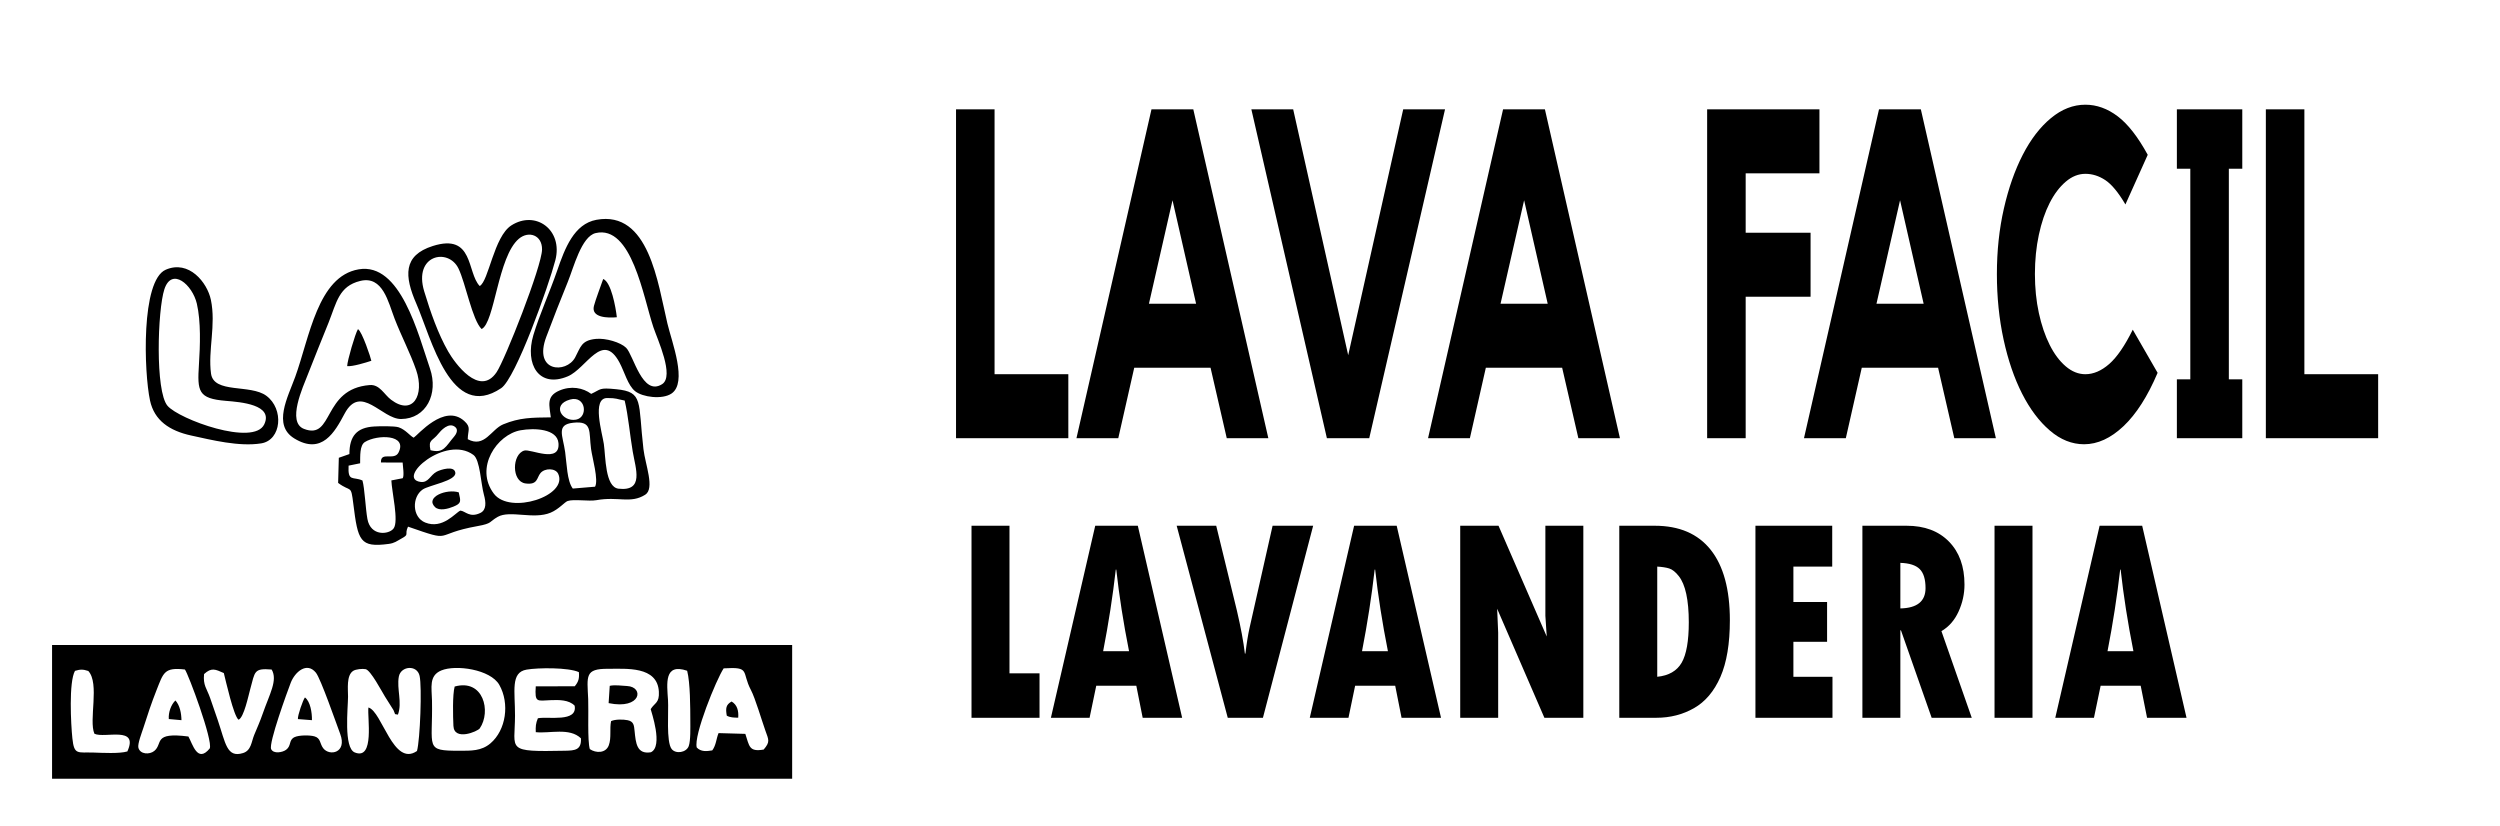
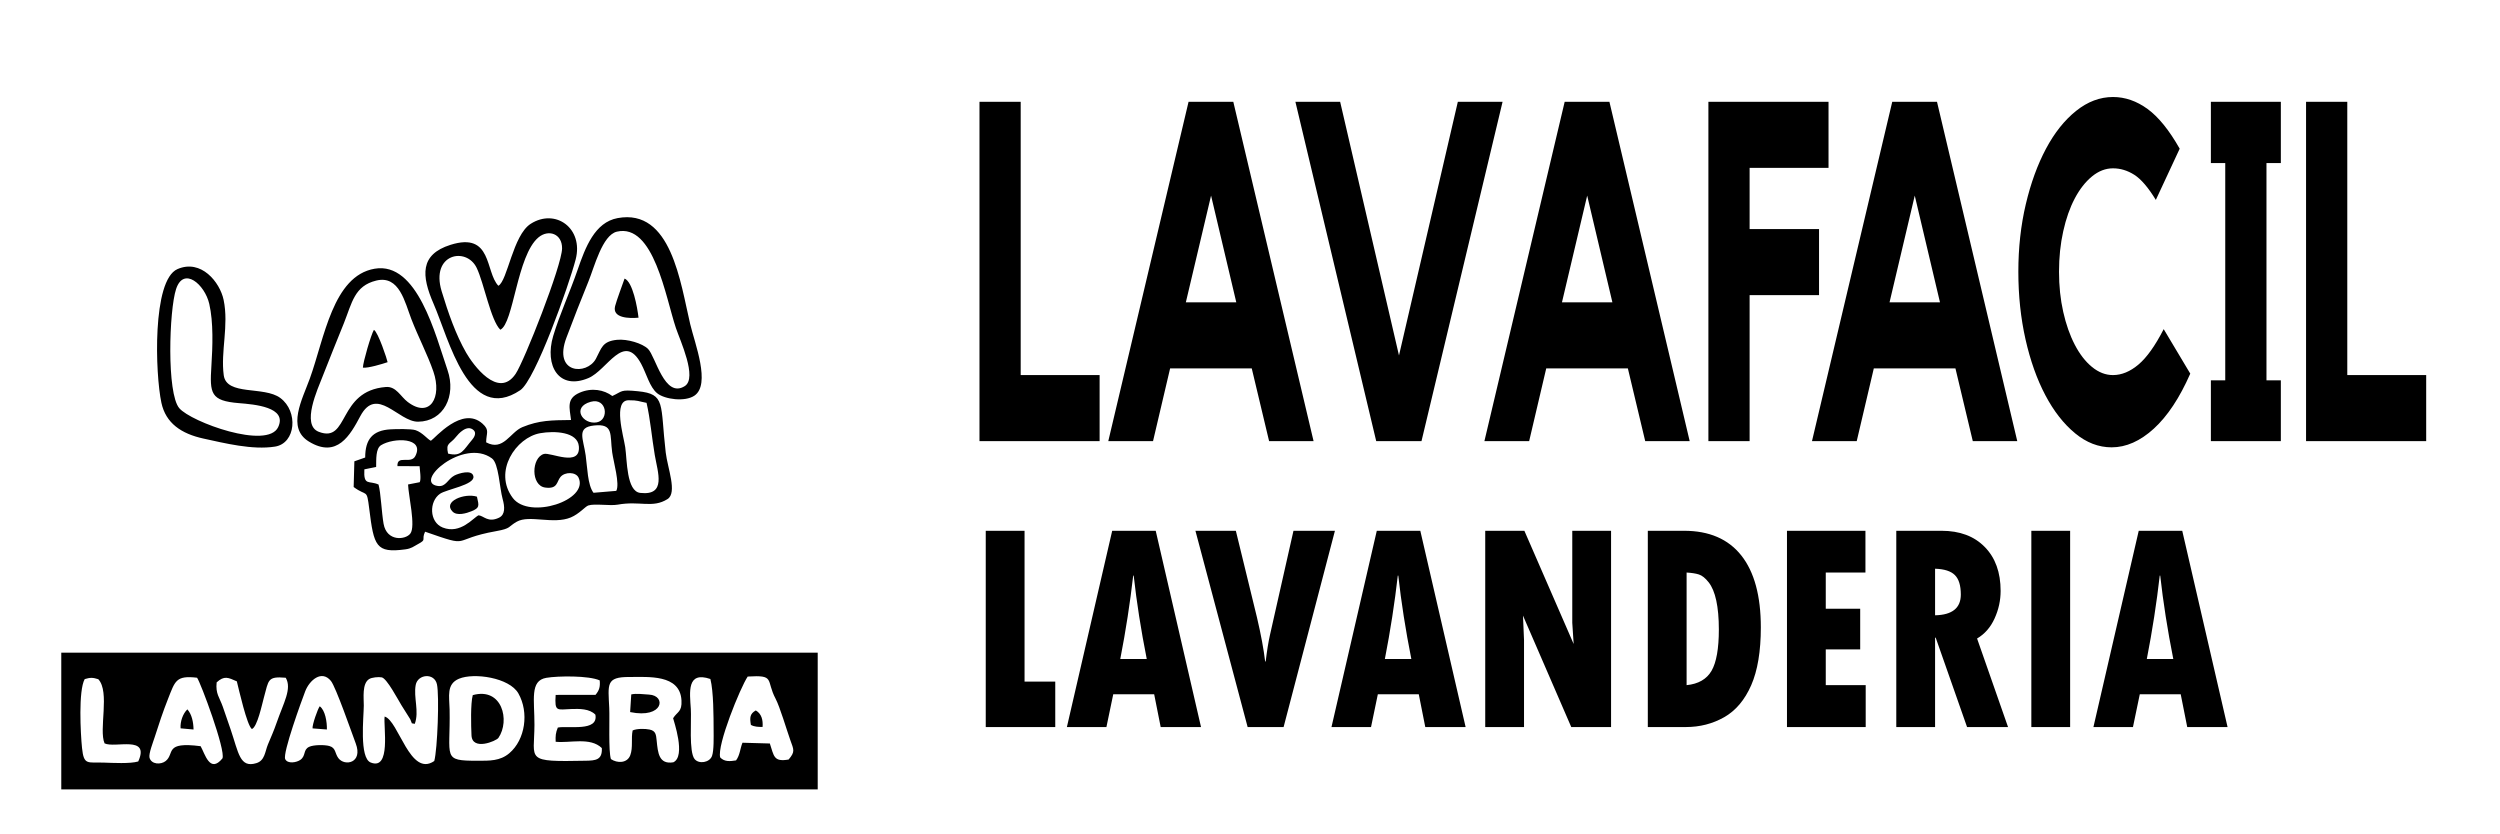
- <svg xmlns="http://www.w3.org/2000/svg" xml:space="preserve" width="2244px" height="741px" version="1.1" shape-rendering="geometricPrecision" text-rendering="geometricPrecision" image-rendering="optimizeQuality" fill-rule="evenodd" clip-rule="evenodd" viewBox="0 0 2244 740.97">
+ <svg xmlns="http://www.w3.org/2000/svg" xml:space="preserve" width="2126px" height="709px" version="1.1" shape-rendering="geometricPrecision" text-rendering="geometricPrecision" image-rendering="optimizeQuality" fill-rule="evenodd" clip-rule="evenodd" viewBox="0 0 2126 708.67">
  <g id="Capa_x0020_1">
-     <path fill-rule="nonzero" d="M892.72 335.88l66.21 0 0 57.45 -100.8 0 0 -295.2 34.59 0 0 237.75zm178.39 -237.75l67.35 295.2 -37.32 0 -14.56 -63.28 -68.49 0 -14.33 63.28 -37.54 0 67.35 -295.2 37.54 0zm2.5 174.46l-21.16 -92.85 -21.16 92.85 42.32 0zm185.9 -174.46l37.55 0 -68.04 295.2 -38 0 -67.8 -295.2 37.54 0 49.38 220.68 49.37 -220.68zm127.2 0l67.35 295.2 -37.32 0 -14.56 -63.28 -68.49 0 -14.33 63.28 -37.55 0 67.35 -295.2 37.55 0zm2.5 174.46l-21.16 -92.85 -21.16 92.85 42.32 0zm143.12 -174.46l100.8 0 0 57.46 -66.21 0 0 53.3 58.25 0 0 57.45 -58.25 0 0 126.99 -34.59 0 0 -295.2zm191.82 0l67.35 295.2 -37.32 0 -14.56 -63.28 -68.49 0 -14.33 63.28 -37.55 0 67.35 -295.2 37.55 0zm2.5 174.46l-21.16 -92.85 -21.16 92.85 42.32 0zm145.17 63.29c7.28,0 14.41,-3.06 21.39,-9.16 6.98,-6.11 14.03,-16.38 21.16,-30.81l22.3 38.72c-8.95,21.09 -19.15,37.05 -30.6,47.88 -11.46,10.82 -23.25,16.24 -35.39,16.24 -10.92,0 -21.16,-4.1 -30.71,-12.29 -9.56,-8.18 -17.87,-19.22 -24.92,-33.1 -7.05,-13.87 -12.59,-30.04 -16.61,-48.5 -4.02,-18.46 -6.03,-38.1 -6.03,-58.92 0,-20.82 2.09,-40.38 6.26,-58.7 4.17,-18.32 9.82,-34.42 16.95,-48.3 7.13,-13.88 15.55,-24.85 25.26,-32.89 9.7,-8.05 20.02,-12.08 30.94,-12.08 10.16,0 19.84,3.47 29.01,10.41 9.18,6.94 18.17,18.46 26.97,34.56l-20.03 44.55c-6.37,-10.83 -12.4,-18.11 -18.09,-21.86 -5.69,-3.75 -11.64,-5.62 -17.86,-5.62 -6.22,0 -12.1,2.36 -17.63,7.08 -5.54,4.72 -10.36,11.1 -14.45,19.15 -4.1,8.05 -7.32,17.56 -9.67,28.52 -2.35,10.96 -3.53,22.69 -3.53,35.18 0,12.49 1.18,24.15 3.53,34.98 2.35,10.82 5.57,20.33 9.67,28.52 4.09,8.19 8.91,14.64 14.45,19.36 5.53,4.72 11.41,7.08 17.63,7.08zm140.85 -237.75l0 53.3 -12.06 0 0 189.03 12.06 0 0 52.87 -58.71 0 0 -52.87 12.06 0 0 -189.03 -12.06 0 0 -53.3 58.71 0zm55.74 237.75l66.22 0 0 57.45 -100.8 0 0 -295.2 34.58 0 0 237.75z" />
-     <path fill-rule="nonzero" d="M872.03 471.89l34.08 0 0 132.48 26.97 0 0 39.89 -61.05 0 0 -172.37zm189.06 172.37l-35.42 0 -5.72 -28.78 -35.95 0 -5.99 28.78 -34.72 0 39.79 -172.37 38.22 0 39.79 172.37zm-47.66 -59.76c-5.1,-25.66 -8.9,-50.07 -11.47,-73.26l-0.43 0c-2.72,23.85 -6.48,48.27 -11.35,73.26l23.25 0zm42.75 -112.61l35.49 0 18.57 76.16c3.53,15.07 5.91,27.94 7.17,38.6l0.47 0c1.11,-9.38 2.37,-17.05 3.72,-23.09l20.68 -91.67 36.41 0 -45.08 172.37 -31.58 0 -45.85 -172.37zm237.28 172.37l-35.42 0 -5.71 -28.78 -35.96 0 -5.98 28.78 -34.73 0 39.79 -172.37 38.22 0 39.79 172.37zm-47.66 -59.76c-5.1,-25.66 -8.9,-50.07 -11.47,-73.26l-0.42 0c-2.73,23.85 -6.49,48.27 -11.36,73.26l23.25 0zm64.89 -112.61l34.38 0 43.28 99.43 -1.22 -18.6 0 -80.83 34.07 0 0 172.37 -34.96 0 -42.4 -97.89 0.92 21.47 0 76.42 -34.07 0 0 -172.37zm142.78 0l31.81 0c22.02,0 38.79,7.18 50.27,21.64 11.43,14.41 17.18,35.48 17.18,63.2 0,20.98 -2.83,37.95 -8.48,50.86 -5.67,12.91 -13.58,22.26 -23.71,28.03 -10.17,5.77 -21.41,8.64 -33.69,8.64l-33.38 0 0 -172.37zm34.07 36.67l0 98.9c10.32,-1.02 17.65,-5.25 21.91,-12.61 4.26,-7.36 6.41,-19.48 6.41,-36.31 0,-10.01 -0.77,-18.47 -2.26,-25.39 -1.5,-6.92 -3.73,-12.25 -6.68,-16 -2.95,-3.75 -5.83,-6.04 -8.67,-6.92 -2.8,-0.88 -6.37,-1.41 -10.71,-1.67zm88.14 -36.67l68.92 0 0 36.67 -34.85 0 0 31.77 30.24 0 0 35.75 -30.24 0 0 31.38 35.08 0 0 36.8 -69.15 0 0 -172.37zm96.01 0l39.67 0c16.04,0 28.7,4.71 37.99,14.19 9.32,9.47 13.97,22.34 13.97,38.61 0,8.37 -1.77,16.44 -5.3,24.19 -3.53,7.8 -8.67,13.67 -15.39,17.63l27.21 77.75 -35.99 0 -27.55 -78.5 -0.54 0 0 78.5 -34.07 0 0 -172.37zm34.07 33.32l0 40.9c15.04,-0.31 22.6,-6.39 22.6,-18.21 0,-7.97 -1.76,-13.7 -5.26,-17.14 -3.45,-3.44 -9.24,-5.29 -17.34,-5.55zm84.53 -33.32l34.07 0 0 172.37 -34.07 0 0 -172.37zm172.33 172.37l-35.42 0 -5.72 -28.78 -35.95 0 -5.99 28.78 -34.72 0 39.79 -172.37 38.21 0 39.8 172.37zm-47.66 -59.76c-5.1,-25.66 -8.9,-50.07 -11.48,-73.26l-0.42 0c-2.72,23.85 -6.48,48.27 -11.35,73.26l23.25 0z" />
-     <path d="M413.22 458.29c-4.46,1.93 -15.89,17.01 -31.56,10.72 -11.88,-4.76 -12.03,-22.99 -2.26,-29.65 5.79,-3.93 30.3,-7.76 29.3,-15.11 -0.9,-6.63 -13.2,-2.75 -16.73,-0.88 -5.89,3.14 -7.36,10.1 -14.4,9.19 -22.55,-2.93 22.43,-42.68 47.39,-24.22 6,4.44 6.65,25.83 9.37,35.58 1.95,7 2.42,13.85 -3.25,16.53 -9.62,4.55 -13.22,-1.69 -17.86,-2.16zm-71.27 -43.18l19.46 0.06c0.19,3.17 1.55,11.7 0.09,14.06l-10.21 1.99c0.31,9.8 6.88,36.87 1.97,43.14 -4.04,5.46 -20.6,7.36 -23.48,-8.58 -1.71,-9.48 -2.42,-27.39 -4.44,-34.5 -8.36,-3.81 -13.27,1.6 -12.45,-13.34l10.36 -2.11c0.13,-6.52 -0.47,-16.14 4.31,-19.1 11.03,-6.85 38.56,-7.01 30.12,9.52 -3.86,7.55 -16.24,-1.48 -15.73,8.86zm128.63 -10.69c-11.03,3.23 -11.61,27.78 1.13,29.51 11.19,1.52 9.93,-5.16 13.46,-9.34 3.87,-4.58 13.43,-4.55 15.86,0.67 9.24,19.84 -43.26,36.98 -57.73,17.87 -17.59,-23.25 2.78,-53.18 23.98,-56.94 12.4,-2.2 32.89,-1.38 34.01,11.55 1.61,18.63 -24.94,5 -30.71,6.68zm-84.17 -0.33c-2.15,-9.85 1.68,-7.86 7.16,-14.89 1.62,-2.07 9.43,-11.23 15.35,-5.62 2.8,2.65 0.09,6.7 -1.36,8.37 -7.61,8.8 -9.19,15.21 -21.15,12.14zm127.72 34.43c-5.21,-6.85 -5.38,-22.29 -6.85,-32.79 -2.09,-14.92 -8.32,-24.59 7.2,-26.29 17.61,-1.93 13.93,7.93 16.05,23.52 1.11,8.17 6.89,27.94 3.61,33.88l-20.01 1.68zm46.59 -78.99c3.32,14.22 4.65,30.68 7.22,45.8 2.62,15.44 10.4,35.88 -12.7,33.31 -12.22,-1.36 -11.56,-28.77 -13.23,-40.1 -1.45,-9.86 -11.01,-41.28 2.98,-41.28 8.66,0 8.25,0.89 15.73,2.27zm-49.02 -0.92c14.26,-3.93 16.48,16.07 5.31,18.06 -12.38,2.2 -22.35,-13.35 -5.31,-18.06zm-17.3 16c-17.11,0.21 -27.89,0.15 -42.73,6.27 -10.73,4.42 -16.73,21.52 -31.81,13.33 0.06,-8.27 3.31,-10.55 -3.2,-16.39 -17.88,-16.05 -41.87,12.94 -45.32,15.03 -3.07,-1.35 -7.18,-7.15 -13.43,-9.3 -3.8,-1.31 -17.45,-1.03 -22.19,-0.74 -15.49,0.94 -22.09,8.6 -22.09,24.74l-9.51 3.34 -0.62 22.56c11.82,8.85 11.4,0.82 13.67,19.06 4.1,32.9 5.86,39.16 31.69,35.7 5.42,-0.73 7.19,-2.49 11.33,-4.73 7.83,-4.23 2.5,-3.2 6.04,-10.78 42.3,14.75 20.87,6.93 62.56,-0.52 13.29,-2.37 10.14,-3.85 18.02,-8.29 10.98,-6.2 32.11,2.67 47.39,-3.72 7.42,-3.11 12.71,-9.59 15.31,-10.48 5.55,-1.9 19.03,0.48 25.79,-0.74 19.77,-3.57 30.64,3.4 43.83,-4.89 8.8,-5.54 0.03,-27.23 -1.57,-40.93 -4.97,-42.77 0.29,-51.34 -24.45,-53.79 -15.79,-1.57 -13.23,-0.03 -22.44,4.19 -7.29,-5.46 -18.11,-7.51 -28.67,-2.93 -12.03,5.21 -8.78,13.46 -7.6,24.01z" />
-     <path d="M411.77 441.93c-10.73,-3.45 -30.42,4.18 -21.33,13.18 3.87,3.84 11.99,1.51 16.54,-0.37 7.22,-2.99 6.73,-4.51 4.79,-12.81zm-100.16 -113.28c4.77,0.49 16.8,-3.19 21.71,-4.82 -0.29,-2.09 -8.36,-26.55 -12.03,-28.4 -2.5,4.09 -9.55,28.26 -9.68,33.22zm242.07 -43.9c-1.04,-9.12 -5.07,-31.51 -12.25,-34.36 -1.88,5.47 -6.93,18.77 -8.31,24.18 -2.72,10.62 12.35,10.94 20.56,10.18zm-375.11 42.39c-1.55,24.27 -0.76,30.61 24.25,32.66 13.22,1.08 42.72,3.36 34.38,21.06 -9.44,20.02 -76.48,-4.51 -86.83,-16.62 -11.16,-13.06 -8.95,-85.91 -2.83,-104.6 6.63,-20.23 25.21,-4.09 29.16,12.97 3.72,16.12 2.96,37.53 1.87,54.53zm-29.8 -85.06c-22.36,9.74 -19.54,92.16 -14.11,117.42 3.85,17.86 17.43,27.16 37,31.42 18.13,3.94 42.95,10.22 62.81,7.04 18.25,-2.93 20.61,-30.89 4.59,-42.73 -14.36,-10.62 -47.17,-1.67 -49.65,-19.93 -2.84,-20.86 4.61,-43.62 -0.12,-66.2 -3.27,-15.6 -19.76,-36.06 -40.52,-27.02zm174.55 10.08c20.36,-5.01 25.2,19.18 30.89,33.9 6.07,15.71 14.05,30.8 19.32,46.03 7.81,22.6 -3,41.49 -22.56,26.66 -6.27,-4.76 -10.15,-13.85 -19.15,-13.14 -42.82,3.38 -32.06,49.78 -59,39.34 -15.58,-6.03 -0.76,-37.77 3.44,-48.7 6.07,-15.77 12.46,-31.06 18.67,-46.69 7.2,-18.09 9.24,-32.7 28.39,-37.4zm-1.37 -10.42c-36.74,6.27 -44.13,61.09 -56.95,96.48 -6.66,18.38 -20.46,43.27 -0.88,55.28 24.84,15.23 36.39,-5.7 45.18,-22.2 14.53,-27.28 33.49,4.93 50.74,4.79 22.57,-0.18 33.69,-22.7 25.92,-45.26 -10.68,-31.04 -26.44,-95.51 -64.01,-89.09zm212.71 -32.54c32.45,-7.59 42.79,57.66 51.85,84.6 3.67,10.92 19.07,43.86 7.79,51.02 -17.8,11.28 -25.61,-26.05 -32.29,-32.66 -4.88,-4.83 -18.16,-8.9 -27.28,-7.97 -13.08,1.32 -13.54,7.46 -18.49,16.65 -7.95,14.73 -37.92,13.3 -25.84,-18.65 6.32,-16.71 12.53,-32.79 19.26,-49.19 5.2,-12.67 12.2,-40.8 25,-43.8zm0.7 -11.92c-20.11,3.7 -28.35,25.64 -35.12,45.28 -6.68,19.38 -16.02,39.9 -21.48,58.19 -7.87,26.34 5.05,47.93 30.9,37.03 16.73,-7.06 31.02,-40.97 46.35,-12.47 4.64,8.62 7.48,20.46 14.05,25.79 6.68,5.42 24.41,7.74 32.69,2.13 14.56,-9.86 0.32,-45.96 -3.69,-62.88 -8.6,-36.24 -16.6,-101.73 -63.7,-93.07zm-103.07 98.04c11.74,-5.43 14.51,-65.19 33.51,-81.08 8.8,-7.36 20.89,-3.27 20.74,9.68 -0.17,15.04 -33.28,99.06 -40.81,110.18 -15.34,22.65 -37.58,-8.38 -43.4,-18.54 -9.16,-15.97 -15.86,-35.23 -21.55,-54.02 -9.97,-32.92 21.65,-39.39 30.75,-20.55 6.47,13.4 12.34,46.11 20.76,54.33zm-1.7 -38.6c-11.69,-12.16 -5.13,-47.59 -42.05,-35.95 -26.98,8.51 -25.62,27.07 -14.8,51.88 13.49,30.93 30.89,106.18 76.09,75.77 13.16,-8.86 42.72,-92.07 48.64,-114.81 7.1,-27.28 -17.7,-45.24 -39.49,-31.3 -15.68,10.02 -20.33,50.1 -28.39,54.41z" />
-     <path d="M264.37 661.65c-5.4,2.57 -2.62,7.67 -7.55,11.33 -3.27,2.43 -11.33,3.9 -13.43,-0.58 -2.43,-5.18 14.52,-51.63 17.56,-59.54 3.7,-9.64 14.44,-19.15 22.6,-9.08 4.34,5.36 18.2,45.34 21.8,54.93 6.43,17.15 -9.65,20.28 -15.26,12.86 -3.2,-4.24 -2.05,-9.01 -7.95,-10.66 -4.26,-1.19 -13.85,-1.13 -17.77,0.74zm-98.39 -60.71c3.02,3.87 25.39,64 22.28,70.85 -11.1,13.6 -15.38,-4.17 -19.16,-10.72 -32.28,-4.16 -22.51,6.43 -30.68,13.01 -4.18,3.36 -12.57,3.13 -14.2,-2.9 -0.92,-3.4 3.21,-13.86 4.42,-17.69 3.53,-11.17 7.54,-23.14 11.83,-33.94 6.23,-15.65 6.84,-20.83 25.51,-18.61zm473.34 72.61c-5.07,0.78 -10.09,1.43 -13.91,-2.6 -3.03,-10.53 17.63,-61.3 24.16,-71.05 24.48,-1.52 15.74,2.92 24.5,19.52 3.79,7.19 9.59,26.93 12.85,36.11 3.12,8.77 4.5,10.27 -1.43,17.25 -13.27,2.33 -12.8,-3.09 -16.49,-14.08l-24.03 -0.68c-2.14,5.22 -2.12,10.79 -5.65,15.53zm-572.02 -71.4c4.8,-1.43 7.09,-1.49 11.95,0.1 10.4,11.2 0.23,44.31 5.5,56.34 9.06,4.47 40.15,-7.51 29.57,15.89 -7.03,2.12 -22.43,1.26 -30.27,1 -14.36,-0.49 -17.49,2.58 -19.09,-12.82 -1.32,-12.69 -3.3,-50.38 2.34,-60.51zm328.76 -0.35c13.08,-5.46 44.21,-0.98 52.11,12.91 9.45,16.65 6.11,40.62 -7.99,52.56 -8.13,6.89 -17.41,6.58 -27.71,6.59 -31.75,0.03 -23.88,-2.31 -24.71,-45.08 -0.23,-11.55 -2.97,-22.28 8.3,-26.98zm-38.88 39.64c4.03,-10.89 -1.23,-23.13 0.81,-34.13 1.78,-9.58 16.37,-10.92 18.65,-0.63 2.2,9.92 0.46,57.26 -2.35,67.4 -21.28,14.69 -31.27,-35.58 -43.59,-39.05 -1.17,8.62 5.84,47.67 -12.26,40.36 -10.12,-4.08 -6.09,-39.99 -6.04,-50 0.03,-6.72 -1.63,-19.2 4.62,-23.23 2.47,-1.59 8.42,-2.07 11.16,-1.53 4.55,0.91 14.55,20.1 17.33,24.54l7.67 12.19c2.41,5.03 -0.09,3.05 4,4.08zm259.61 -39.39c2.81,10.92 2.79,32.98 2.84,44.86 0.02,5.63 0.35,17.91 -1.42,22.76 -2.15,5.87 -11.61,7.34 -15.32,2.65 -5.06,-6.4 -2.64,-33.96 -3.28,-43.84 -0.96,-14.94 -3.72,-33.54 17.18,-26.43zm-32.73 34.43c0.33,1.94 11.53,33.49 0.17,38.74 -12.76,2.08 -13.55,-8.46 -14.62,-19.04 -0.53,-5.26 -0.76,-8.57 -6.22,-9.73 -3.97,-0.85 -11.27,-0.91 -14.88,0.81 -1.47,6.82 0.44,14.96 -2.05,21.68 -2.69,7.31 -11.62,7.17 -17.03,3.44 -2.26,-7.17 -1.01,-34.92 -1.47,-44.9 -0.95,-20.76 -3.18,-27.32 17.8,-27.18 16.06,0.11 44.4,-2.72 45.64,20.57 0.54,10.18 -3.58,9.7 -7.34,15.61zm-400.89 -31.45c6.72,-6.15 10.12,-4.26 17.73,-0.91 1.79,7.08 8.84,38.63 13.22,41.88 4.83,-1.88 8.9,-21.77 10.53,-27.61 4.31,-15.55 3.02,-18.82 19.2,-17.43 5.62,9.61 -1.89,21.91 -8.03,39.61 -2.53,7.31 -4.78,12.16 -7.63,19.05 -2.58,6.23 -2.63,14.02 -10.08,16.32 -14.65,4.52 -15.59,-8.85 -22.64,-29.56 -2.25,-6.59 -4.54,-13.24 -6.85,-19.86 -2.96,-8.49 -6.49,-11.32 -5.45,-21.49zm332.72 10.96l-34.99 0.04c-1.01,15.21 1.22,12.85 13.68,12.41 7.12,-0.26 16.08,-0.37 21.22,4.96 2.81,15.24 -23.8,9.47 -33,11.3 -1.91,4.59 -2.1,7.43 -1.89,12.48 12.43,1.36 30.31,-4.35 40.54,5.53 0.6,10.55 -5.61,10.96 -14.03,11.13 -54.07,1.07 -45.25,-0.18 -45.14,-31.46 0.08,-21.97 -4.24,-38.85 10.4,-41.35 10.38,-1.77 37.53,-2.03 46.92,2.26 0.48,5.56 -0.28,8.62 -3.71,12.7zm-469.16 83.01l664.31 0 0 -120.05 -664.31 0 0 120.05zm605.62 -56.64c3.03,1.73 6.65,1.8 10.28,1.81 0.44,-6.07 -0.81,-11.48 -5.95,-14.51 -5.12,2.89 -5.46,6.08 -4.33,12.7zm-500.84 3.04l11.38 1.02c-0.12,-6.4 -1.48,-13.3 -5.42,-17.7 -3.89,3.62 -6.43,10.76 -5.96,16.68zm115.89 0.04l12.6 0.97c0.15,-6.71 -1.48,-16.9 -6.28,-20.4 -1.76,2.2 -6.69,16.33 -6.32,19.43zm278.9 -14.33c29.39,6.08 32.07,-14.59 16.54,-15.36 -4.91,-0.24 -10.9,-1.2 -15.54,-0.16l-1 15.52zm-138.19 -14.89c-2.03,7.45 -1.51,26.87 -1.12,35.31 0.63,13.89 21.75,5 23.65,2.24 10.41,-15.15 3.3,-44.75 -22.53,-37.55z" />
-     <path fill="none" stroke-width="16.67" stroke-miterlimit="22.926" d="M370.69 71.74c150.29,0 272.12,106.89 272.12,238.76 0,131.86 -121.83,238.75 -272.12,238.75 -150.3,0 -272.13,-106.89 -272.13,-238.75 0,-131.87 121.83,-238.76 272.13,-238.76zm-315.22 -25.67l648.37 0 0 645.38 -648.37 0 0 -645.38z" />
+     <g id="_2867919194032">
+       <path fill-rule="nonzero" d="M838.28 451.21l33 0 0 128.28 26.11 0 0 38.63 -59.11 0 0 -166.91zm183.07 166.91l-34.3 0 -5.54 -27.87 -34.81 0 -5.8 27.87 -33.62 0 38.53 -166.91 37.01 0 38.53 166.91 0 0zm-46.15 -57.87c-4.94,-24.84 -8.62,-48.48 -11.11,-70.94l-0.42 0c-2.63,23.1 -6.27,46.74 -10.99,70.94l22.52 0zm41.39 -109.04l34.37 0 17.98 73.75c3.42,14.59 5.72,27.05 6.94,37.38l0.46 0c1.07,-9.09 2.29,-16.51 3.6,-22.36l20.03 -88.77 35.25 0 -43.65 166.91 -30.58 0 -44.4 -166.91 0 0zm229.77 166.91l-34.3 0 -5.53 -27.87 -34.82 0 -5.79 27.87 -33.63 0 38.53 -166.91 37.01 0 38.53 166.91 0 0zm-46.16 -57.87c-4.93,-24.84 -8.61,-48.48 -11.1,-70.94l-0.41 0c-2.64,23.1 -6.28,46.74 -11,70.94l22.51 0zm62.84 -109.04l33.29 0 41.91 96.28 -1.18 -18.01 0 -78.27 32.99 0 0 166.91 -33.85 0 -41.06 -94.79 0.89 20.79 0 74 -32.99 0 0 -166.91 0 0zm138.26 0l30.8 0c21.32,0 37.56,6.95 48.68,20.96 11.06,13.95 16.63,34.35 16.63,61.19 0,20.32 -2.74,36.75 -8.21,49.25 -5.49,12.5 -13.15,21.56 -22.96,27.14 -9.85,5.59 -20.73,8.37 -32.62,8.37l-32.32 0 0 -166.91 0 0zm32.99 35.51l0 95.77c9.99,-0.99 17.09,-5.09 21.21,-12.21 4.13,-7.13 6.21,-18.87 6.21,-35.16 0,-9.7 -0.75,-17.89 -2.19,-24.59 -1.45,-6.7 -3.61,-11.86 -6.47,-15.49 -2.85,-3.63 -5.64,-5.85 -8.39,-6.7 -2.71,-0.86 -6.17,-1.37 -10.37,-1.62zm85.35 -35.51l66.73 0 0 35.51 -33.74 0 0 30.76 29.28 0 0 34.62 -29.28 0 0 30.39 33.96 0 0 35.63 -66.95 0 0 -166.91 0 0zm92.96 0l38.42 0c15.53,0 27.79,4.56 36.78,13.74 9.03,9.17 13.53,21.63 13.53,37.39 0,8.1 -1.71,15.92 -5.13,23.42 -3.42,7.56 -8.4,13.24 -14.9,17.07l26.34 75.29 -34.85 0 -26.67 -76.01 -0.53 0 0 76.01 -32.99 0 0 -166.91 0 0zm32.99 32.26l0 39.61c14.57,-0.3 21.89,-6.19 21.89,-17.63 0,-7.72 -1.71,-13.27 -5.09,-16.6 -3.34,-3.33 -8.95,-5.12 -16.8,-5.38zm81.86 -32.26l32.99 0 0 166.91 -32.99 0 0 -166.91zm166.87 166.91l-34.3 0 -5.54 -27.87 -34.81 0 -5.8 27.87 -33.62 0 38.53 -166.91 37 0 38.54 166.91zm-46.15 -57.87c-4.94,-24.84 -8.62,-48.48 -11.12,-70.94l-0.41 0c-2.63,23.1 -6.27,46.74 -10.99,70.94l22.52 0 0 0z" />
+       <path fill-rule="nonzero" d="M868 318.8l67.11 0 0 56.16 -102.16 0 0 -288.56 35.05 0 0 232.4zm180.8 -232.4l68.26 288.56 -37.82 0 -14.76 -61.86 -69.41 0 -14.53 61.86 -38.05 0 68.26 -288.56 38.05 0zm2.54 170.53l-21.45 -90.76 -21.45 90.76 42.9 0zm188.4 -170.53l38.05 0 -68.95 288.56 -38.51 0 -68.72 -288.56 38.05 0 50.04 215.71 50.04 -215.71zm128.91 0l68.26 288.56 -37.82 0 -14.76 -61.86 -69.41 0 -14.53 61.86 -38.05 0 68.26 -288.56 38.05 0zm2.53 170.53l-21.44 -90.76 -21.45 90.76 42.89 0zm81.64 -170.53l102.16 0 0 56.17 -67.11 0 0 52.09 59.04 0 0 56.17 -59.04 0 0 124.13 -35.05 0 0 -288.56zm194.4 0l68.26 288.56 -37.82 0 -14.76 -61.86 -69.41 0 -14.53 61.86 -38.05 0 68.26 -288.56 38.05 0zm2.54 170.53l-21.45 -90.76 -21.45 90.76 42.9 0zm147.12 61.87c7.38,0 14.61,-2.99 21.68,-8.96 7.07,-5.97 14.22,-16 21.45,-30.11l22.6 37.85c-9.07,20.62 -19.41,36.22 -31.02,46.8 -11.61,10.58 -23.56,15.87 -35.86,15.87 -11.07,0 -21.45,-4 -31.13,-12 -9.69,-8.01 -18.1,-18.79 -25.25,-32.36 -7.15,-13.56 -12.76,-29.37 -16.84,-47.41 -4.07,-18.05 -6.11,-37.24 -6.11,-57.59 0,-20.35 2.12,-39.48 6.34,-57.39 4.23,-17.91 9.96,-33.64 17.18,-47.21 7.23,-13.57 15.76,-24.28 25.6,-32.15 9.84,-7.87 20.29,-11.81 31.36,-11.81 10.3,0 20.1,3.4 29.41,10.18 9.3,6.78 18.4,18.04 27.32,33.78l-20.29 43.55c-6.46,-10.58 -12.57,-17.71 -18.33,-21.37 -5.77,-3.66 -11.8,-5.49 -18.11,-5.49 -6.3,0 -12.26,2.3 -17.87,6.91 -5.61,4.62 -10.49,10.86 -14.64,18.73 -4.15,7.87 -7.42,17.16 -9.8,27.88 -2.39,10.71 -3.58,22.18 -3.58,34.39 0,12.21 1.19,23.6 3.58,34.18 2.38,10.59 5.65,19.88 9.8,27.88 4.15,8.01 9.03,14.32 14.64,18.93 5.61,4.61 11.57,6.92 17.87,6.92zm142.75 -232.4l0 52.1 -12.22 0 0 184.77 12.22 0 0 51.69 -59.5 0 0 -51.69 12.22 0 0 -184.77 -12.22 0 0 -52.1 59.5 0zm56.5 232.4l67.1 0 0 56.16 -102.16 0 0 -288.56 35.06 0 0 232.4z" />
+       <path d="M406.99 438.04c-4.32,1.87 -15.38,16.47 -30.56,10.38 -11.5,-4.61 -11.65,-22.26 -2.19,-28.71 5.61,-3.8 29.34,-7.51 28.37,-14.63 -0.87,-6.42 -12.78,-2.66 -16.2,-0.85 -5.7,3.04 -7.12,9.78 -13.94,8.9 -21.83,-2.84 21.72,-41.33 45.89,-23.46 5.81,4.3 6.44,25.02 9.07,34.46 1.89,6.77 2.35,13.41 -3.14,16 -9.32,4.41 -12.81,-1.63 -17.3,-2.09l0 0zm-69.01 -41.81l18.84 0.06c0.19,3.07 1.5,11.33 0.09,13.61l-9.89 1.93c0.3,9.49 6.67,35.7 1.91,41.77 -3.91,5.29 -19.95,7.13 -22.73,-8.31 -1.66,-9.18 -2.35,-26.52 -4.3,-33.4 -8.1,-3.69 -12.85,1.55 -12.06,-12.92l10.03 -2.04c0.13,-6.32 -0.45,-15.63 4.17,-18.5 10.69,-6.63 37.34,-6.79 29.17,9.22 -3.74,7.31 -15.72,-1.43 -15.23,8.58zm124.55 -10.35c-10.68,3.13 -11.24,26.9 1.1,28.57 10.83,1.47 9.61,-4.99 13.03,-9.04 3.75,-4.44 13.01,-4.41 15.36,0.65 8.95,19.21 -41.89,35.81 -55.9,17.3 -17.03,-22.51 2.69,-51.49 23.22,-55.13 12.01,-2.14 31.85,-1.34 32.93,11.18 1.56,18.04 -24.15,4.84 -29.74,6.47zm-81.5 -0.32c-2.08,-9.54 1.63,-7.61 6.93,-14.42 1.57,-2 9.14,-10.87 14.87,-5.44 2.71,2.56 0.08,6.49 -1.32,8.1 -7.37,8.52 -8.9,14.73 -20.48,11.76l0 0zm123.68 33.34c-5.05,-6.64 -5.21,-21.59 -6.64,-31.75 -2.02,-14.45 -8.05,-23.81 6.97,-25.46 17.06,-1.87 13.49,7.68 15.55,22.77 1.07,7.91 6.67,27.06 3.49,32.81l-19.37 1.63zm45.11 -76.49c3.21,13.77 4.5,29.71 6.99,44.35 2.54,14.95 10.07,34.74 -12.3,32.25 -11.83,-1.31 -11.19,-27.85 -12.81,-38.83 -1.4,-9.54 -10.66,-39.97 2.89,-39.97 8.38,0 7.99,0.86 15.23,2.2l0 0zm-47.47 -0.89c13.81,-3.81 15.96,15.56 5.14,17.49 -11.98,2.13 -21.64,-12.93 -5.14,-17.49zm-16.75 15.49c-16.57,0.21 -27.01,0.15 -41.38,6.07 -10.39,4.28 -16.2,20.84 -30.8,12.91 0.06,-8.01 3.21,-10.22 -3.1,-15.87 -17.31,-15.54 -40.54,12.53 -43.88,14.55 -2.97,-1.3 -6.95,-6.92 -13.01,-9 -3.68,-1.27 -16.89,-1 -21.48,-0.72 -15,0.91 -21.39,8.33 -21.39,23.96l-9.21 3.23 -0.6 21.85c11.44,8.57 11.04,0.79 13.24,18.45 3.97,31.86 5.67,37.92 30.68,34.57 5.25,-0.7 6.96,-2.41 10.97,-4.58 7.58,-4.09 2.42,-3.09 5.85,-10.44 40.96,14.29 20.21,6.72 60.58,-0.5 12.87,-2.29 9.82,-3.73 17.45,-8.03 10.63,-6 31.09,2.59 45.89,-3.6 7.18,-3.01 12.3,-9.28 14.82,-10.15 5.38,-1.84 18.43,0.47 24.97,-0.71 19.15,-3.46 29.67,3.29 42.45,-4.74 8.52,-5.36 0.03,-26.36 -1.52,-39.63 -4.82,-41.42 0.28,-49.72 -23.68,-52.09 -15.29,-1.52 -12.81,-0.03 -21.73,4.06 -7.06,-5.29 -17.53,-7.27 -27.76,-2.84 -11.65,5.05 -8.5,13.04 -7.36,23.25z" />
+       <path d="M405.59 422.2c-10.39,-3.34 -29.46,4.05 -20.66,12.76 3.75,3.72 11.61,1.46 16.02,-0.36 6.99,-2.89 6.52,-4.36 4.64,-12.4zm-96.99 -109.69c4.62,0.47 16.27,-3.09 21.02,-4.67 -0.28,-2.02 -8.09,-25.71 -11.65,-27.5 -2.42,3.96 -9.24,27.37 -9.37,32.17zm234.4 -42.51c-1,-8.83 -4.91,-30.51 -11.86,-33.27 -1.82,5.29 -6.71,18.17 -8.05,23.41 -2.63,10.28 11.96,10.59 19.91,9.86zm-363.23 41.05c-1.5,23.5 -0.73,29.64 23.49,31.62 12.8,1.05 41.36,3.26 33.29,20.39 -9.14,19.39 -74.06,-4.36 -84.08,-16.09 -10.81,-12.65 -8.67,-83.19 -2.74,-101.29 6.42,-19.58 24.41,-3.96 28.23,12.56 3.61,15.61 2.87,36.34 1.81,52.81l0 0zm-28.85 -82.37c-21.65,9.43 -18.92,89.24 -13.66,113.7 3.72,17.3 16.87,26.3 35.82,30.43 17.56,3.81 41.59,9.89 60.82,6.81 17.68,-2.83 19.96,-29.91 4.45,-41.37 -13.91,-10.29 -45.68,-1.62 -48.08,-19.3 -2.75,-20.2 4.47,-42.24 -0.11,-64.11 -3.17,-15.1 -19.14,-34.91 -39.24,-26.16l0 0zm169.02 9.76c19.71,-4.85 24.4,18.57 29.91,32.83 5.88,15.21 13.61,29.82 18.71,44.57 7.56,21.88 -2.91,40.18 -21.85,25.82 -6.07,-4.61 -9.82,-13.42 -18.54,-12.73 -41.46,3.27 -31.04,48.2 -57.13,38.1 -15.09,-5.84 -0.74,-36.58 3.33,-47.16 5.88,-15.27 12.07,-30.08 18.08,-45.21 6.97,-17.52 8.95,-31.67 27.49,-36.22l0 0zm-1.33 -10.09c-35.57,6.07 -42.73,59.16 -55.14,93.42 -6.45,17.8 -19.82,41.9 -0.85,53.53 24.05,14.75 35.23,-5.52 43.74,-21.49 14.07,-26.42 32.43,4.77 49.14,4.64 21.85,-0.18 32.62,-21.99 25.1,-43.83 -10.35,-30.06 -25.61,-92.48 -61.99,-86.27l0 0zm205.97 -31.51c31.43,-7.35 41.44,55.84 50.21,81.92 3.56,10.58 18.47,42.47 7.55,49.41 -17.24,10.92 -24.8,-25.23 -31.27,-31.63 -4.73,-4.68 -17.59,-8.62 -26.42,-7.72 -12.66,1.28 -13.11,7.23 -17.9,16.13 -7.7,14.26 -36.72,12.87 -25.02,-18.06 6.12,-16.18 12.13,-31.75 18.65,-47.64 5.03,-12.26 11.81,-39.5 24.21,-42.41l-0.01 0zm0.68 -11.54c-19.47,3.58 -27.45,24.83 -34.01,43.85 -6.46,18.76 -15.51,38.63 -20.79,56.34 -7.63,25.51 4.89,46.41 29.92,35.86 16.2,-6.84 30.03,-39.67 44.88,-12.08 4.49,8.35 7.24,19.82 13.6,24.98 6.47,5.25 23.64,7.49 31.66,2.06 14.1,-9.55 0.31,-44.5 -3.58,-60.89 -8.32,-35.09 -16.07,-98.51 -61.68,-90.12l0 0zm-99.8 94.93c11.37,-5.25 14.05,-63.12 32.45,-78.51 8.52,-7.12 20.22,-3.16 20.08,9.38 -0.17,14.56 -32.23,95.92 -39.52,106.69 -14.85,21.93 -36.39,-8.12 -42.02,-17.96 -8.87,-15.46 -15.36,-34.11 -20.87,-52.31 -9.65,-31.87 20.96,-38.14 29.78,-19.9 6.26,12.98 11.95,44.65 20.1,52.61l0 0zm-1.65 -37.37c-11.32,-11.78 -4.97,-46.09 -40.72,-34.81 -26.12,8.24 -24.8,26.21 -14.33,50.23 13.06,29.95 29.91,102.82 73.68,73.37 12.74,-8.58 41.37,-89.15 47.1,-111.17 6.88,-26.42 -17.14,-43.81 -38.24,-30.31 -15.18,9.7 -19.68,48.51 -27.49,52.69z" />
+       <path d="M262.86 634.96c-5.23,2.49 -2.54,7.43 -7.31,10.97 -3.17,2.35 -10.97,3.78 -13.01,-0.56 -2.35,-5.02 14.06,-50 17.01,-57.66 3.58,-9.33 13.98,-18.54 21.88,-8.79 4.2,5.19 17.62,43.91 21.11,53.19 6.23,16.61 -9.35,19.64 -14.78,12.46 -3.1,-4.11 -1.98,-8.73 -7.69,-10.33 -4.13,-1.15 -13.42,-1.09 -17.21,0.72l0 0zm-95.28 -58.79c2.93,3.75 24.59,61.97 21.58,68.61 -10.75,13.17 -14.89,-4.04 -18.55,-10.38 -31.26,-4.03 -21.8,6.22 -29.71,12.6 -4.05,3.25 -12.17,3.03 -13.75,-2.81 -0.89,-3.29 3.11,-13.42 4.28,-17.13 3.42,-10.82 7.3,-22.41 11.45,-32.87 6.03,-15.15 6.63,-20.17 24.7,-18.02l0 0zm458.35 70.31c-4.91,0.76 -9.77,1.39 -13.47,-2.51 -2.93,-10.2 17.07,-59.36 23.39,-68.8 23.71,-1.48 15.25,2.82 23.73,18.9 3.67,6.96 9.28,26.07 12.44,34.96 3.02,8.5 4.36,9.95 -1.38,16.71 -12.85,2.25 -12.4,-2.99 -15.97,-13.64l-23.27 -0.65c-2.07,5.05 -2.05,10.44 -5.47,15.03l0 0zm-553.9 -69.14c4.65,-1.38 6.87,-1.44 11.57,0.1 10.07,10.85 0.22,42.91 5.33,54.56 8.77,4.32 38.88,-7.28 28.63,15.38 -6.81,2.06 -21.72,1.22 -29.31,0.97 -13.9,-0.47 -16.94,2.5 -18.49,-12.41 -1.27,-12.29 -3.19,-48.79 2.27,-58.6zm318.35 -0.33c12.66,-5.29 42.81,-0.95 50.45,12.5 9.16,16.12 5.92,39.33 -7.73,50.89 -7.87,6.67 -16.86,6.37 -26.83,6.38 -30.75,0.03 -23.13,-2.23 -23.93,-43.65 -0.22,-11.18 -2.88,-21.57 8.03,-26.12l0.01 0zm-37.65 38.38c3.9,-10.55 -1.19,-22.4 0.78,-33.05 1.73,-9.28 15.85,-10.57 18.06,-0.61 2.13,9.61 0.45,55.45 -2.27,65.27 -20.61,14.22 -30.28,-34.46 -42.21,-37.82 -1.14,8.35 5.65,46.16 -11.88,39.08 -9.79,-3.95 -5.89,-38.72 -5.84,-48.41 0.02,-6.51 -1.58,-18.59 4.47,-22.5 2.39,-1.54 8.15,-2 10.81,-1.48 4.4,0.88 14.09,19.47 16.78,23.76l7.42 11.81c2.34,4.87 -0.08,2.95 3.88,3.95zm251.38 -38.14c2.72,10.57 2.7,31.93 2.75,43.44 0.02,5.45 0.34,17.34 -1.37,22.04 -2.08,5.68 -11.24,7.1 -14.84,2.56 -4.9,-6.2 -2.55,-32.88 -3.17,-42.45 -0.93,-14.47 -3.6,-32.48 16.63,-25.59zm-31.69 33.34c0.32,1.88 11.16,32.43 0.16,37.51 -12.35,2.01 -13.12,-8.19 -14.15,-18.44 -0.52,-5.09 -0.74,-8.3 -6.03,-9.42 -3.84,-0.82 -10.91,-0.88 -14.4,0.78 -1.43,6.61 0.42,14.49 -1.99,21 -2.6,7.08 -11.25,6.94 -16.49,3.33 -2.19,-6.94 -0.98,-33.81 -1.42,-43.48 -0.92,-20.1 -3.08,-26.45 17.23,-26.32 15.55,0.11 43,-2.63 44.2,19.92 0.52,9.86 -3.47,9.39 -7.11,15.12l0 0zm-388.19 -30.46c6.51,-5.95 9.8,-4.12 17.17,-0.88 1.73,6.86 8.56,37.41 12.8,40.56 4.68,-1.83 8.62,-21.08 10.2,-26.74 4.17,-15.06 2.92,-18.22 18.59,-16.88 5.44,9.31 -1.83,21.22 -7.78,38.36 -2.45,7.08 -4.63,11.77 -7.39,18.44 -2.49,6.04 -2.54,13.58 -9.76,15.81 -14.18,4.37 -15.09,-8.57 -21.92,-28.63 -2.18,-6.38 -4.4,-12.82 -6.63,-19.23 -2.87,-8.22 -6.29,-10.96 -5.28,-20.81zm322.18 10.62l-33.88 0.03c-0.98,14.73 1.18,12.45 13.24,12.02 6.9,-0.25 15.58,-0.36 20.55,4.8 2.72,14.76 -23.04,9.17 -31.95,10.95 -1.85,4.44 -2.04,7.19 -1.83,12.08 12.03,1.32 29.35,-4.21 39.25,5.36 0.58,10.21 -5.43,10.61 -13.58,10.77 -52.36,1.04 -43.82,-0.17 -43.71,-30.46 0.08,-21.27 -4.11,-37.62 10.07,-40.04 10.05,-1.71 36.34,-1.97 45.43,2.19 0.47,5.38 -0.27,8.34 -3.59,12.3zm-454.3 80.38l643.27 0 0 -116.25 -643.27 0 0 116.25zm586.44 -54.85c2.93,1.68 6.44,1.74 9.95,1.75 0.43,-5.87 -0.78,-11.11 -5.76,-14.05 -4.96,2.8 -5.29,5.89 -4.19,12.3zm-484.98 2.94l11.02 0.99c-0.11,-6.2 -1.43,-12.88 -5.25,-17.14 -3.76,3.51 -6.22,10.42 -5.77,16.15l0 0zm112.22 0.04l12.2 0.94c0.15,-6.5 -1.43,-16.36 -6.08,-19.75 -1.7,2.13 -6.48,15.81 -6.12,18.81zm270.07 -13.87c28.45,5.88 31.05,-14.13 16.01,-14.88 -4.75,-0.23 -10.55,-1.16 -15.05,-0.15l-0.96 15.03zm-133.82 -14.42c-1.96,7.21 -1.46,26.02 -1.08,34.19 0.61,13.45 21.06,4.84 22.9,2.17 10.08,-14.67 3.2,-43.33 -21.82,-36.36z" />
+       <path fill="none" stroke-width="8.33" stroke-miterlimit="22.926" d="M365.81 63.74c145.53,0 263.5,103.5 263.5,231.19 0,127.69 -117.97,231.19 -263.5,231.19 -145.54,0 -263.51,-103.5 -263.51,-231.19 0,-127.69 117.97,-231.19 263.51,-231.19zm-305.24 -24.86l627.84 0 0 624.94 -627.84 0 0 -624.94z" />
+     </g>
  </g>
</svg>
